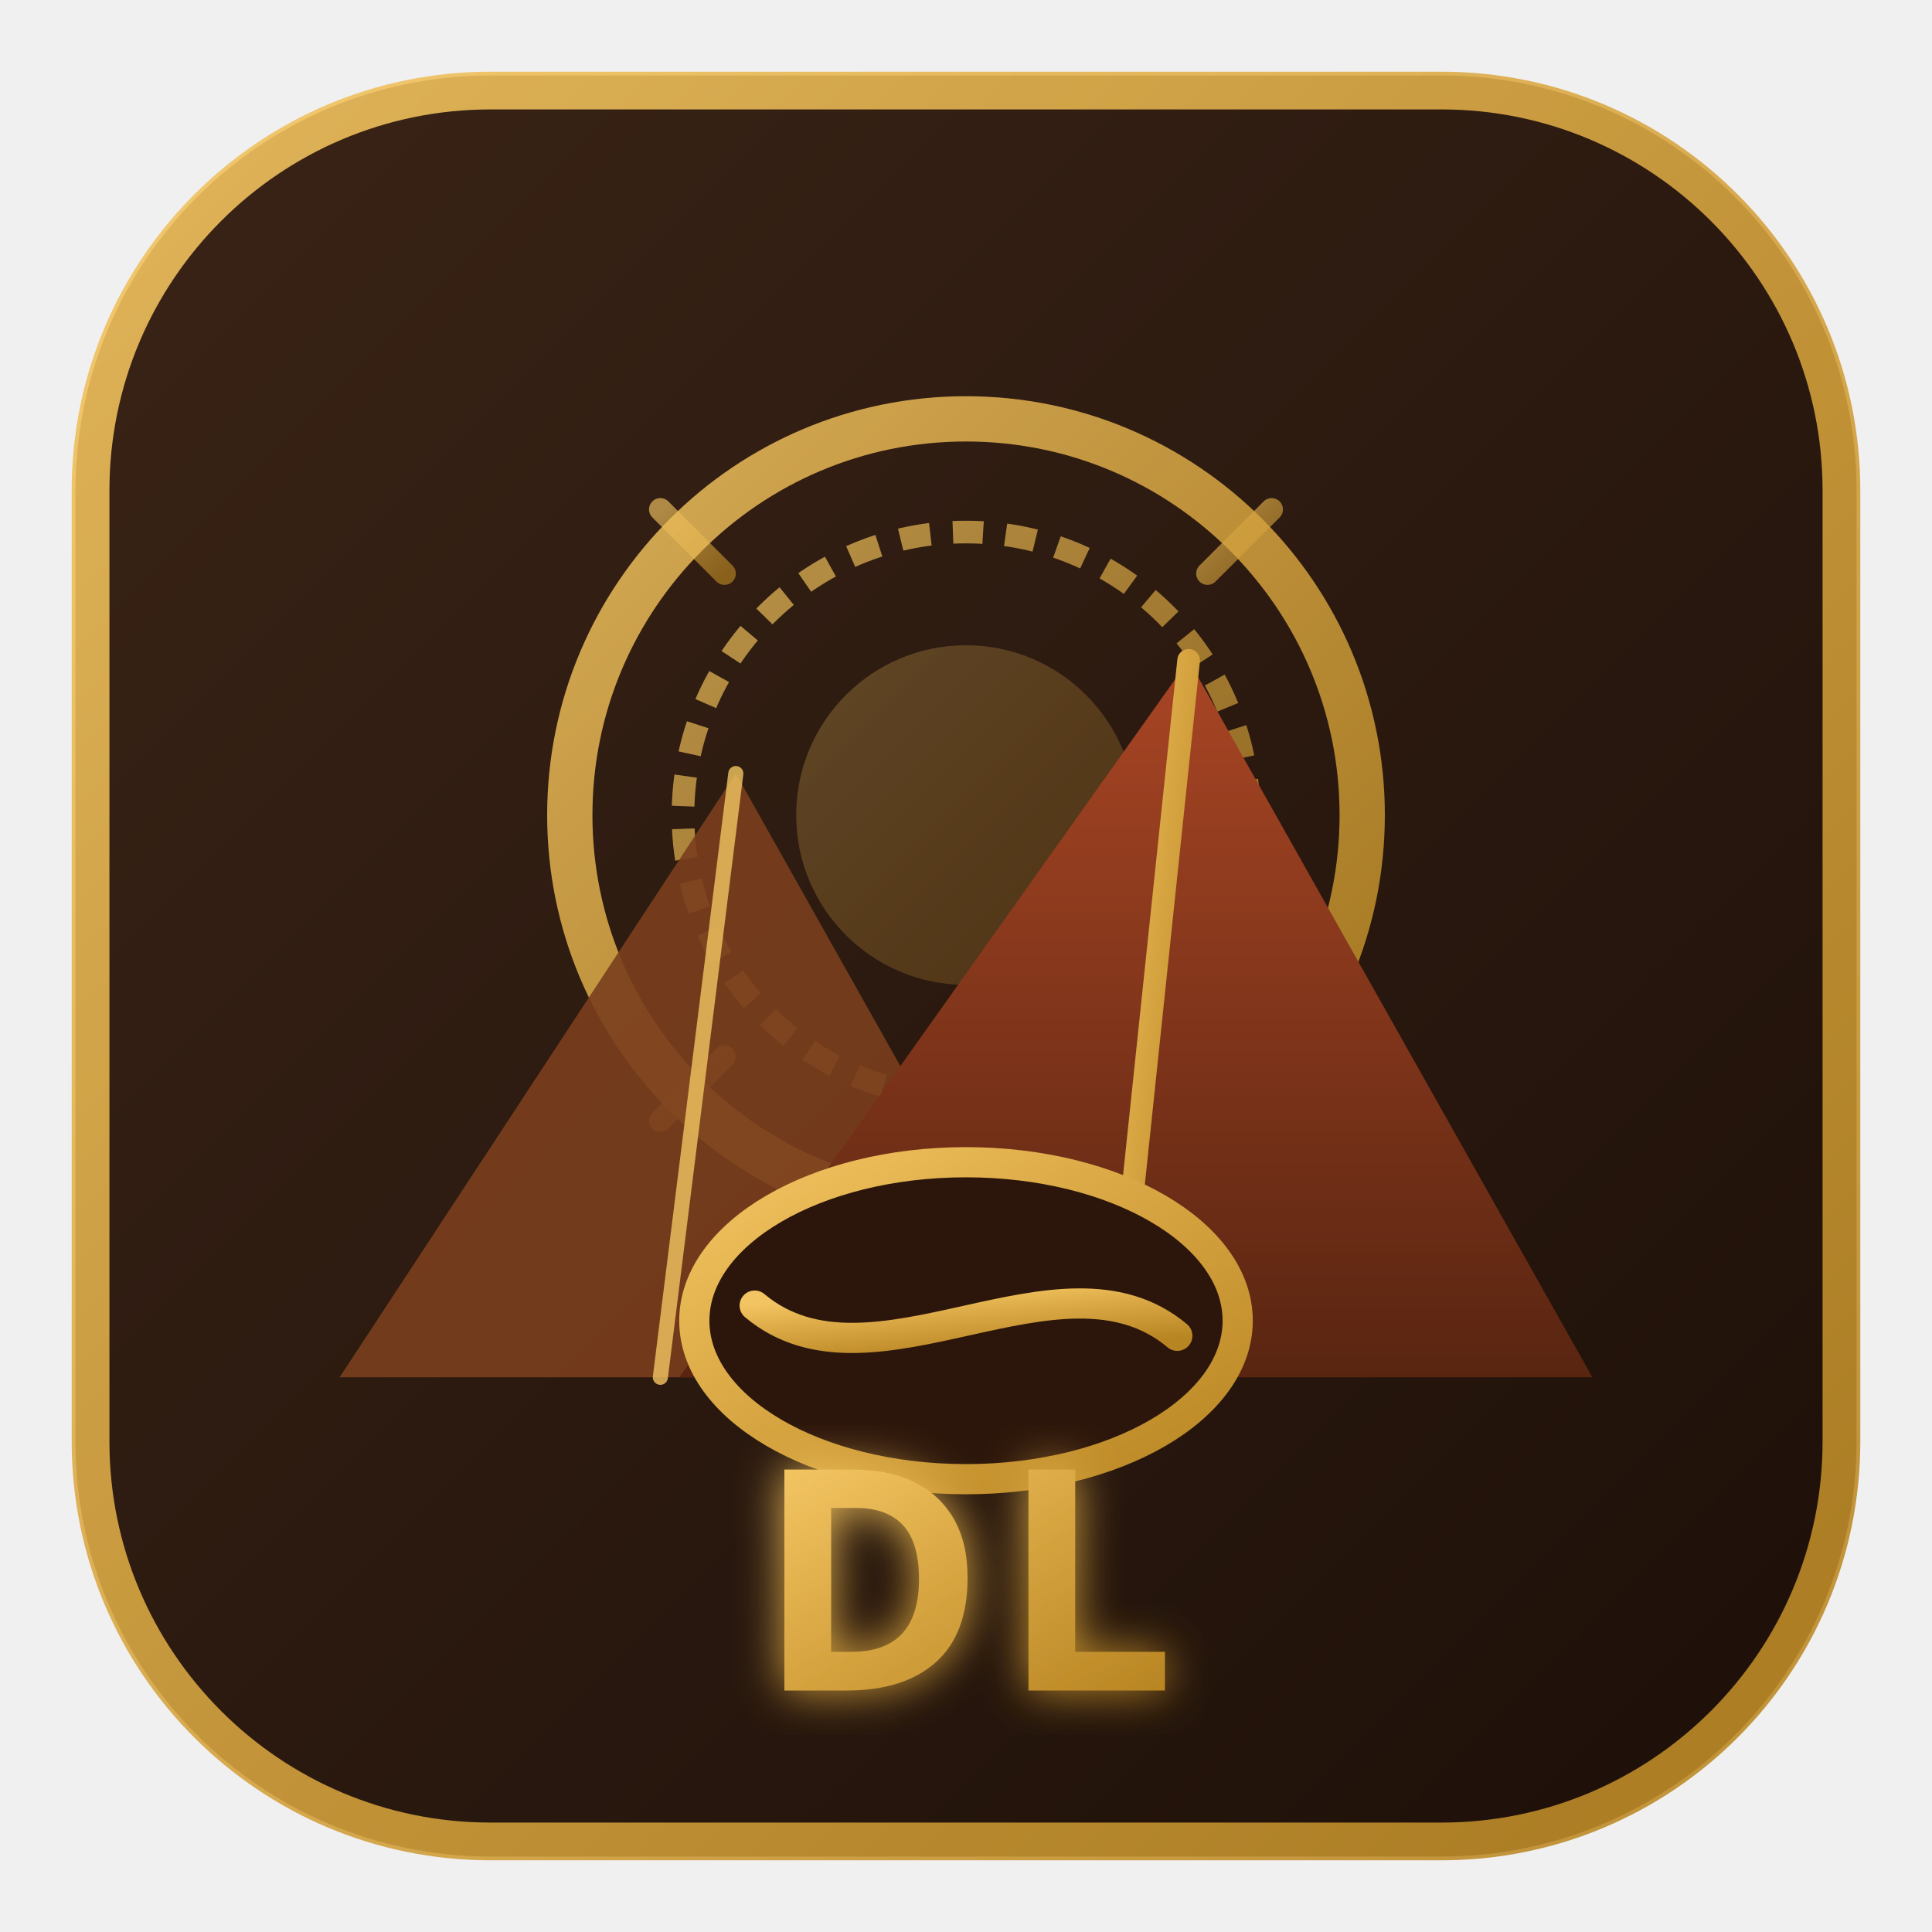
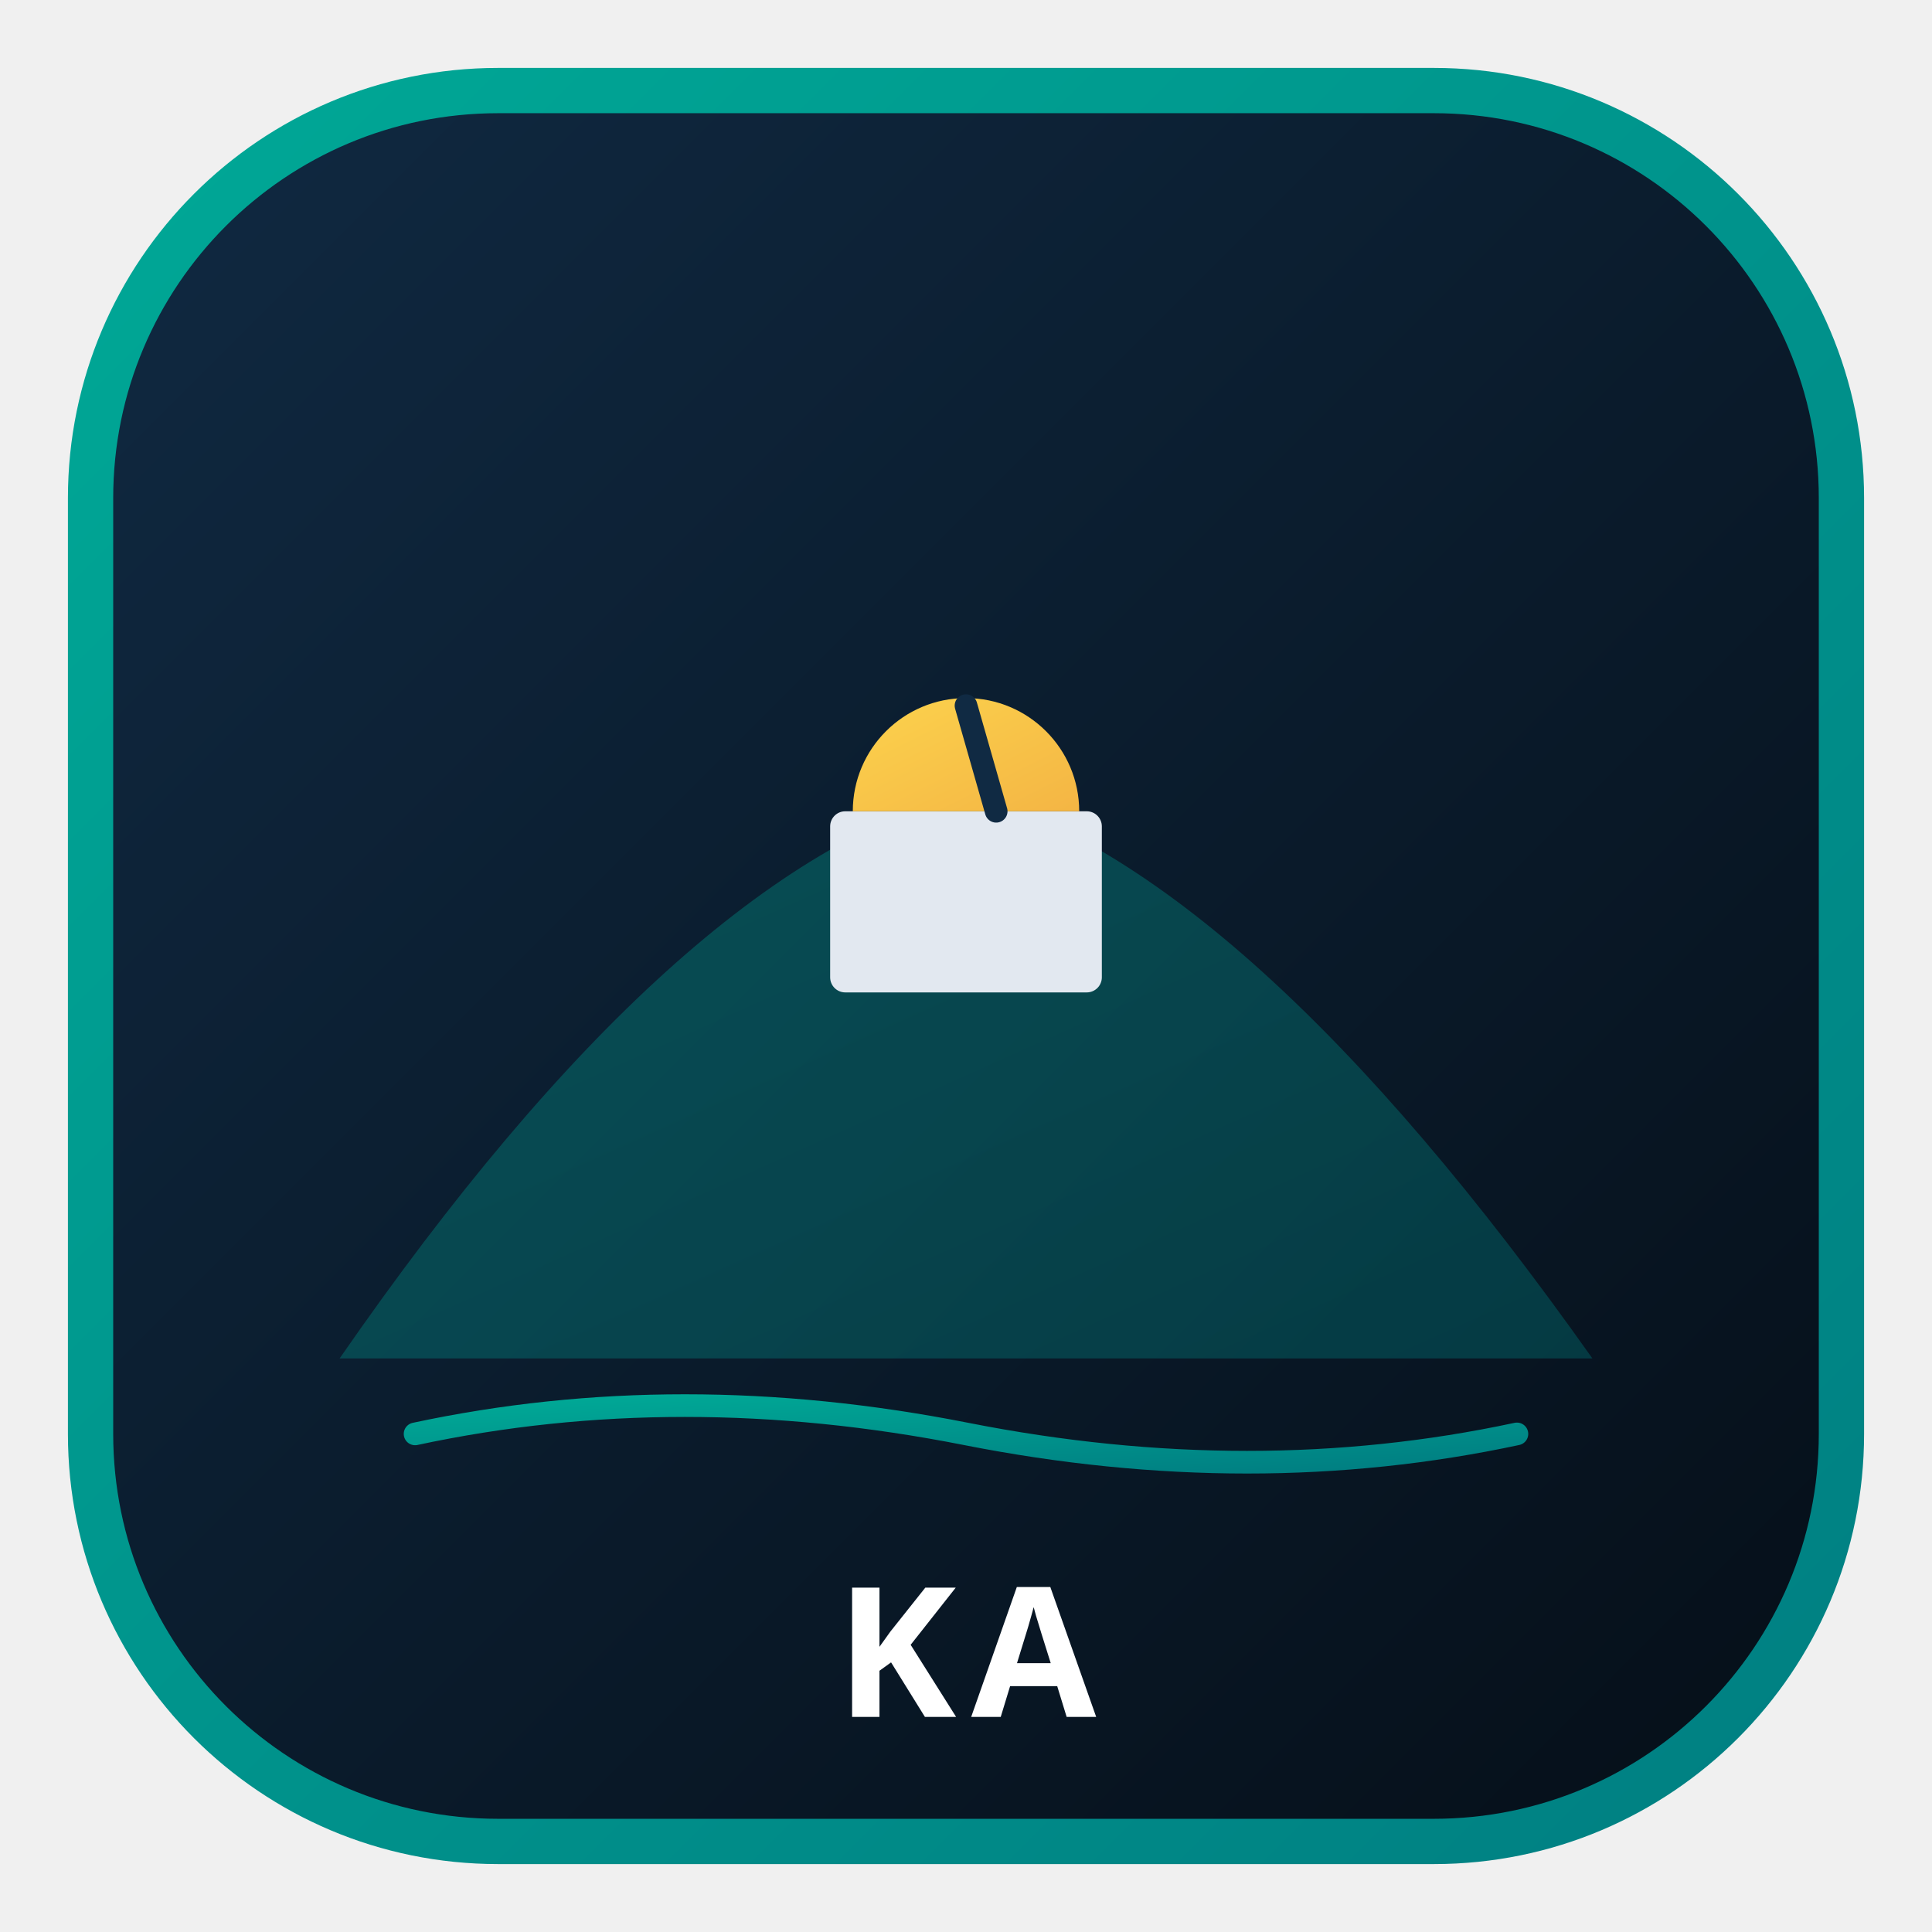
<svg xmlns="http://www.w3.org/2000/svg" viewBox="0 0 512 512" width="512" height="512">
  <defs>
    <linearGradient id="bgGrad" x1="0%" y1="0%" x2="100%" y2="100%">
-       <stop offset="0%" stop-color="#3B2417" />
-       <stop offset="100%" stop-color="#1C0F08" />
+       <stop offset="0%" stop-color="#102A43" />
+       <stop offset="100%" stop-color="#050E17" />
+     </linearGradient>
+     <linearGradient id="tealGrad" x1="0%" y1="0%" x2="100%" y2="100%">
+       <stop offset="0%" stop-color="#00A896" />
+       <stop offset="100%" stop-color="#007F82" />
    </linearGradient>
    <linearGradient id="goldGrad" x1="0%" y1="0%" x2="100%" y2="100%">
-       <stop offset="0%" stop-color="#F3C562" />
-       <stop offset="50%" stop-color="#D5A33F" />
-       <stop offset="100%" stop-color="#B88523" />
+       <stop offset="0%" stop-color="#FCD34D" />
+       <stop offset="100%" stop-color="#F4B544" />
    </linearGradient>
-     <linearGradient id="bazanGrad" x1="0%" y1="0%" x2="0%" y2="100%">
-       <stop offset="0%" stop-color="#A84524" />
-       <stop offset="100%" stop-color="#592511" />
-     </linearGradient>
-     <filter id="glow" x="-20%" y="-20%" width="140%" height="140%">
-       <feGaussianBlur stdDeviation="6" result="blur" />
-       <feComposite in="SourceGraphic" in2="blur" operator="over" />
-     </filter>
  </defs>
-   <rect x="20" y="20" width="472" height="472" rx="110" fill="url(#bgGrad)" />
-   <rect x="24" y="24" width="464" height="464" rx="106" fill="none" stroke="url(#goldGrad)" stroke-width="10" opacity="0.9" />
-   <g stroke="url(#goldGrad)" stroke-width="6" opacity="0.65" stroke-linecap="round">
-     <line x1="256" y1="90" x2="256" y2="114" />
-     <line x1="256" y1="318" x2="256" y2="342" />
-     <line x1="142" y1="216" x2="166" y2="216" />
-     <line x1="346" y1="216" x2="370" y2="216" />
-     <line x1="175" y1="135" x2="192" y2="152" />
-     <line x1="320" y1="280" x2="337" y2="297" />
-     <line x1="337" y1="135" x2="320" y2="152" />
-     <line x1="192" y1="280" x2="175" y2="297" />
+   <rect x="20" y="20" width="472" height="472" rx="112" fill="url(#bgGrad)" />
+   <rect x="24" y="24" width="464" height="464" rx="108" fill="none" stroke="url(#tealGrad)" stroke-width="12" />
+   <path d="M 90 360 Q 180 230 256 210 Q 330 230 422 360 Z" fill="url(#tealGrad)" opacity="0.35" />
+   <g transform="translate(256, 215)">
+     <rect x="-36" y="0" width="72" height="48" rx="4" fill="#E2E8F0" />
+     <path d="M -30 0 A 30 30 0 0 1 30 0 Z" fill="url(#goldGrad)" />
+     <line x1="0" y1="-28" x2="8" y2="0" stroke="#102A43" stroke-width="6" stroke-linecap="round" />
  </g>
-   <circle cx="256" cy="216" r="105" fill="none" stroke="url(#goldGrad)" stroke-width="12" opacity="0.85" />
-   <circle cx="256" cy="216" r="75" fill="none" stroke="url(#goldGrad)" stroke-width="6" opacity="0.7" stroke-dasharray="8 6" />
-   <circle cx="256" cy="216" r="45" fill="url(#goldGrad)" opacity="0.25" />
-   <polygon points="90,365 195,205 285,365" fill="#7A3E1D" opacity="0.9" />
-   <polygon points="180,365 315,175 422,365" fill="url(#bazanGrad)" />
-   <line x1="315" y1="175" x2="295" y2="365" stroke="url(#goldGrad)" stroke-width="6" stroke-linecap="round" />
-   <line x1="195" y1="205" x2="175" y2="365" stroke="#F3C562" stroke-width="4" stroke-linecap="round" opacity="0.8" />
-   <g transform="translate(256, 350)">
-     <ellipse cx="0" cy="0" rx="72" ry="42" fill="#2C160B" stroke="url(#goldGrad)" stroke-width="8" />
-     <path d="M -56 -4 C -25 22, 25 -22, 56 4" fill="none" stroke="url(#goldGrad)" stroke-width="8" stroke-linecap="round" />
-   </g>
-   <text x="256" y="448" text-anchor="middle" font-family="'Segoe UI', 'Be Vietnam Pro', 'Outfit', sans-serif" font-weight="900" font-size="82" fill="url(#goldGrad)" filter="url(#glow)" letter-spacing="4">DL</text>
+   <path d="M 110 380 Q 180 365 256 380 Q 332 395 402 380" stroke="url(#tealGrad)" stroke-width="6" stroke-linecap="round" fill="none" />
+   <text x="256" y="455" text-anchor="middle" font-family="'Be Vietnam Pro', sans-serif" font-weight="900" font-size="48" fill="#FFFFFF" letter-spacing="4">KA</text>
</svg>
